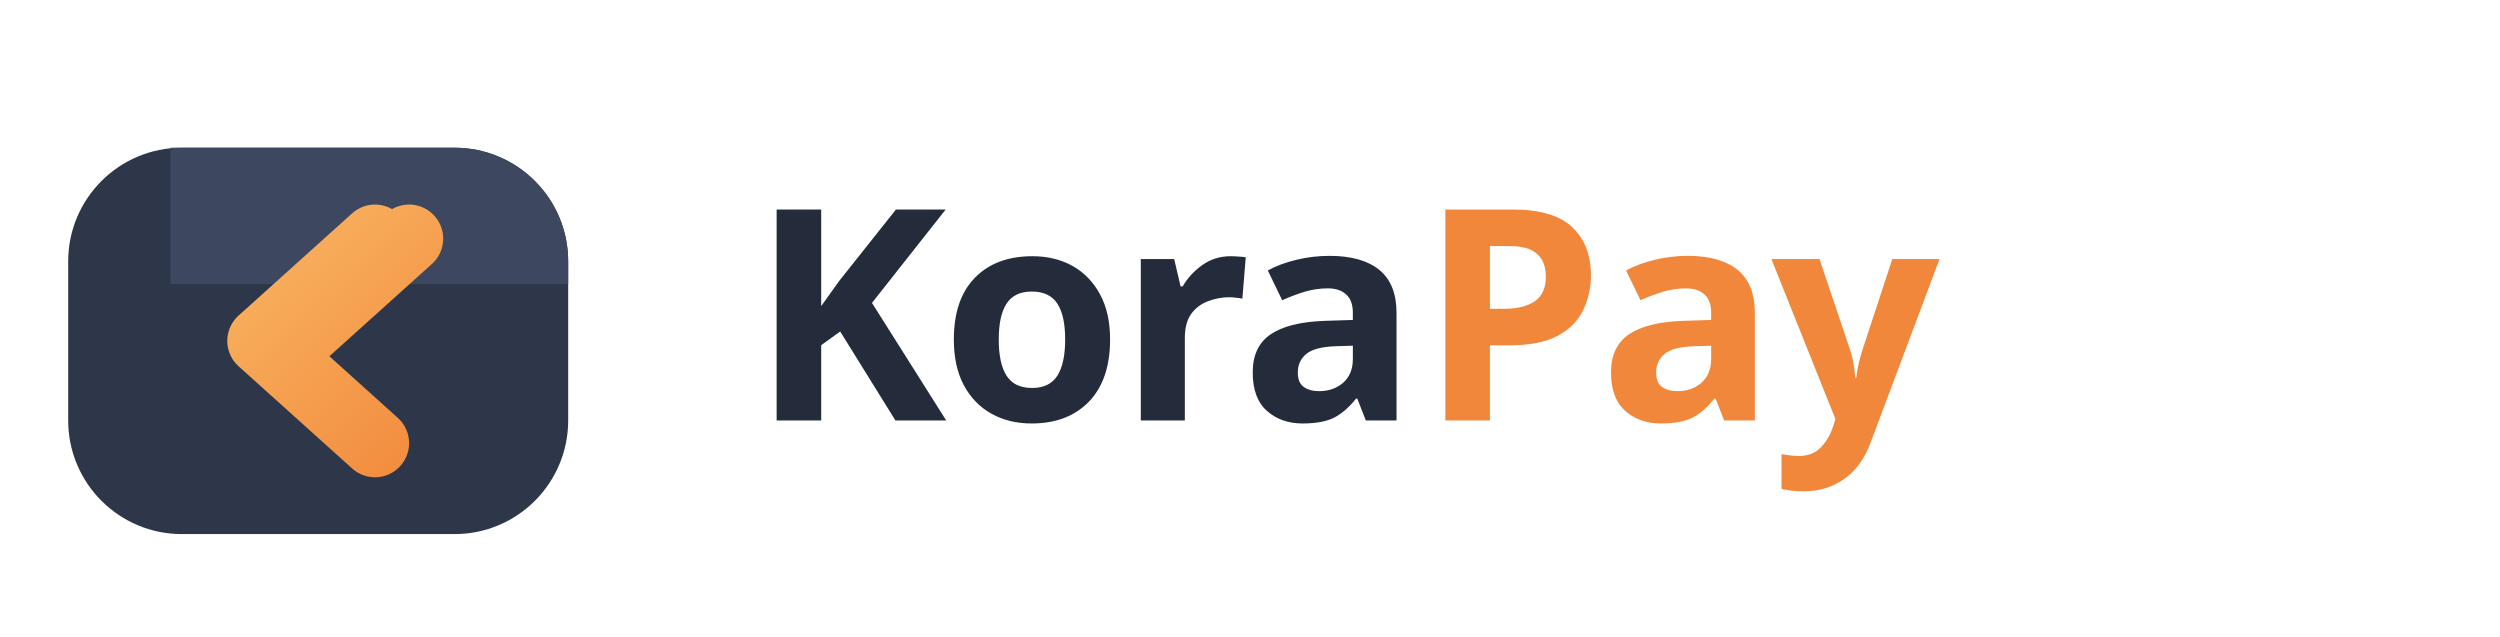
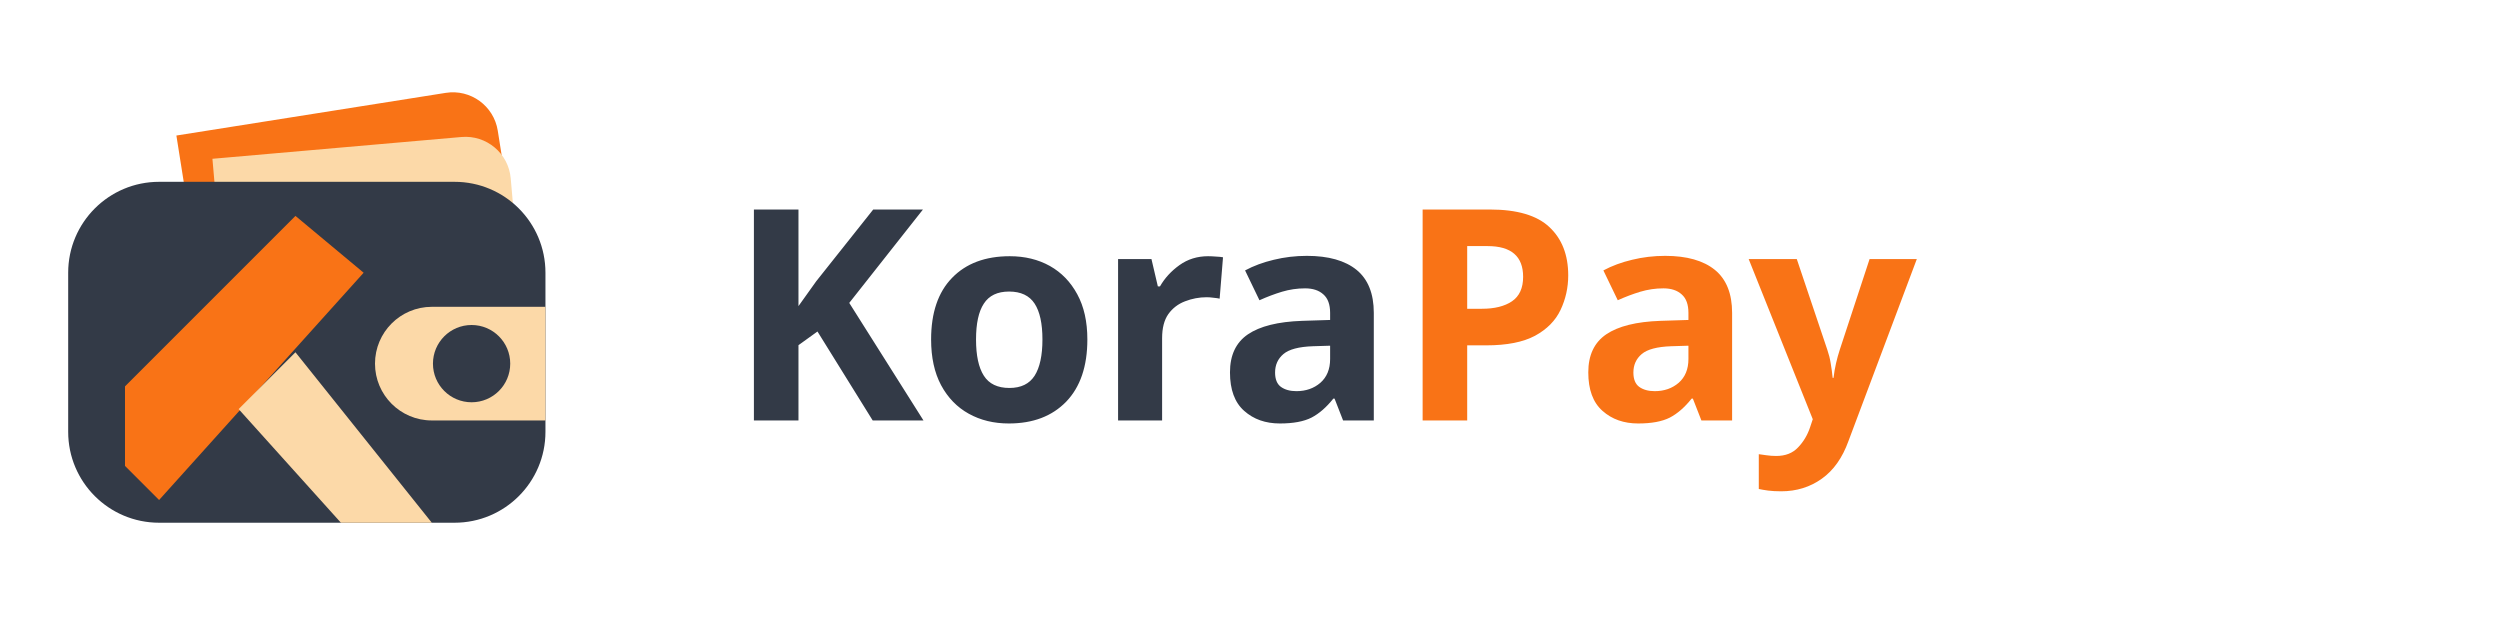
<svg xmlns="http://www.w3.org/2000/svg" width="220" height="56" viewBox="0 0 220 56" fill="none" role="img" aria-label="KoraPay">
-   <defs>
-     <linearGradient id="kp-full-k" x1="16" y1="16" x2="40" y2="42" gradientUnits="userSpaceOnUse">
-       <stop stop-color="#FBBF6B" />
-       <stop offset="1" stop-color="#F1873A" />
-     </linearGradient>
-   </defs>
-   <rect x="6" y="13" width="44" height="34" rx="10" fill="#2E374A" />
-   <path d="M15 13h25a10 10 0 0 1 10 10v2H15z" fill="#3D4860" />
-   <path d="M33 21 23 30l10 9" stroke="url(#kp-full-k)" stroke-width="6" stroke-linecap="round" stroke-linejoin="round" fill="none" />
-   <path d="M26 30 36 21" stroke="url(#kp-full-k)" stroke-width="6" stroke-linecap="round" fill="none" />
-   <text x="66" y="37" font-family="'Segoe UI', system-ui, -apple-system, sans-serif" font-size="26" font-weight="700" fill="#242B3B" letter-spacing="-0.5">Kora<tspan fill="#F1873A">Pay</tspan>
+   <path d="M16 10h24a4 4 0 0 1 4 4v4H16z" fill="#F97316" transform="rotate(-9 28 14)" />
+   <path d="M19 13h22a4 4 0 0 1 4 4v4H19z" fill="#FCD9A8" transform="rotate(-5 30 17)" />
+   <rect x="6" y="16" width="42" height="30" rx="8" fill="#333A47" />
+   <path d="M26 19 11 34v7l3 3 18-20z" fill="#F97316" />
+   <path d="M21 36 30 46h8L26 31z" fill="#FCD9A8" />
+   <path d="M38 27h10v10H38a5 5 0 0 1 0-10z" fill="#FCD9A8" />
+   <circle cx="41.5" cy="32" r="3.4" fill="#333A47" />
+   <text x="64" y="37" font-family="'Segoe UI', system-ui, -apple-system, sans-serif" font-size="26" font-weight="700" fill="#333A47" letter-spacing="-0.5">Kora<tspan fill="#F97316">Pay</tspan>
  </text>
</svg>
